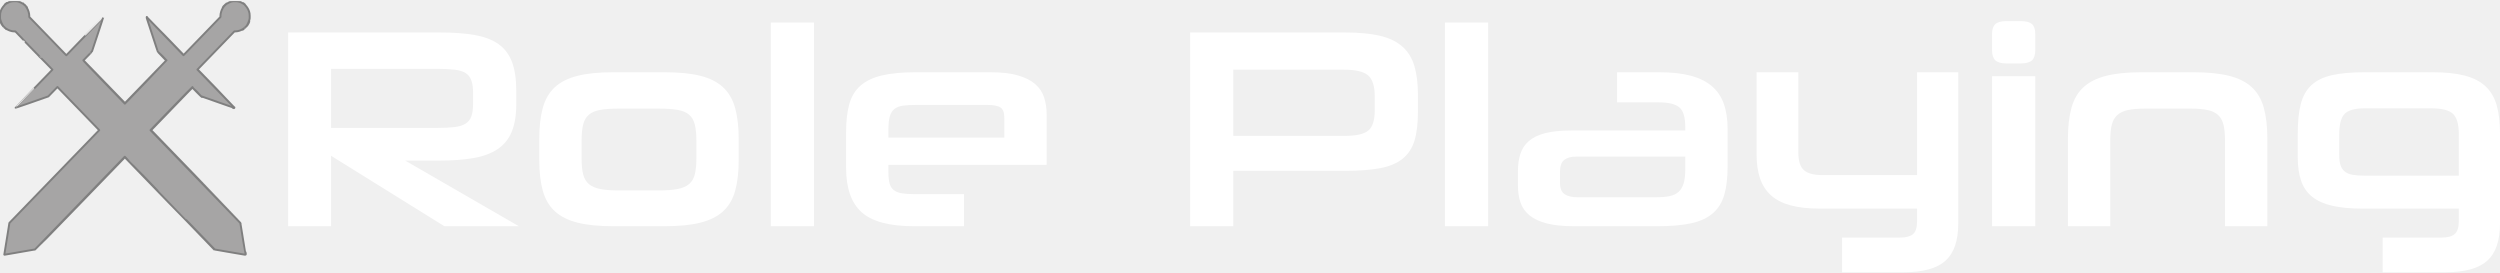
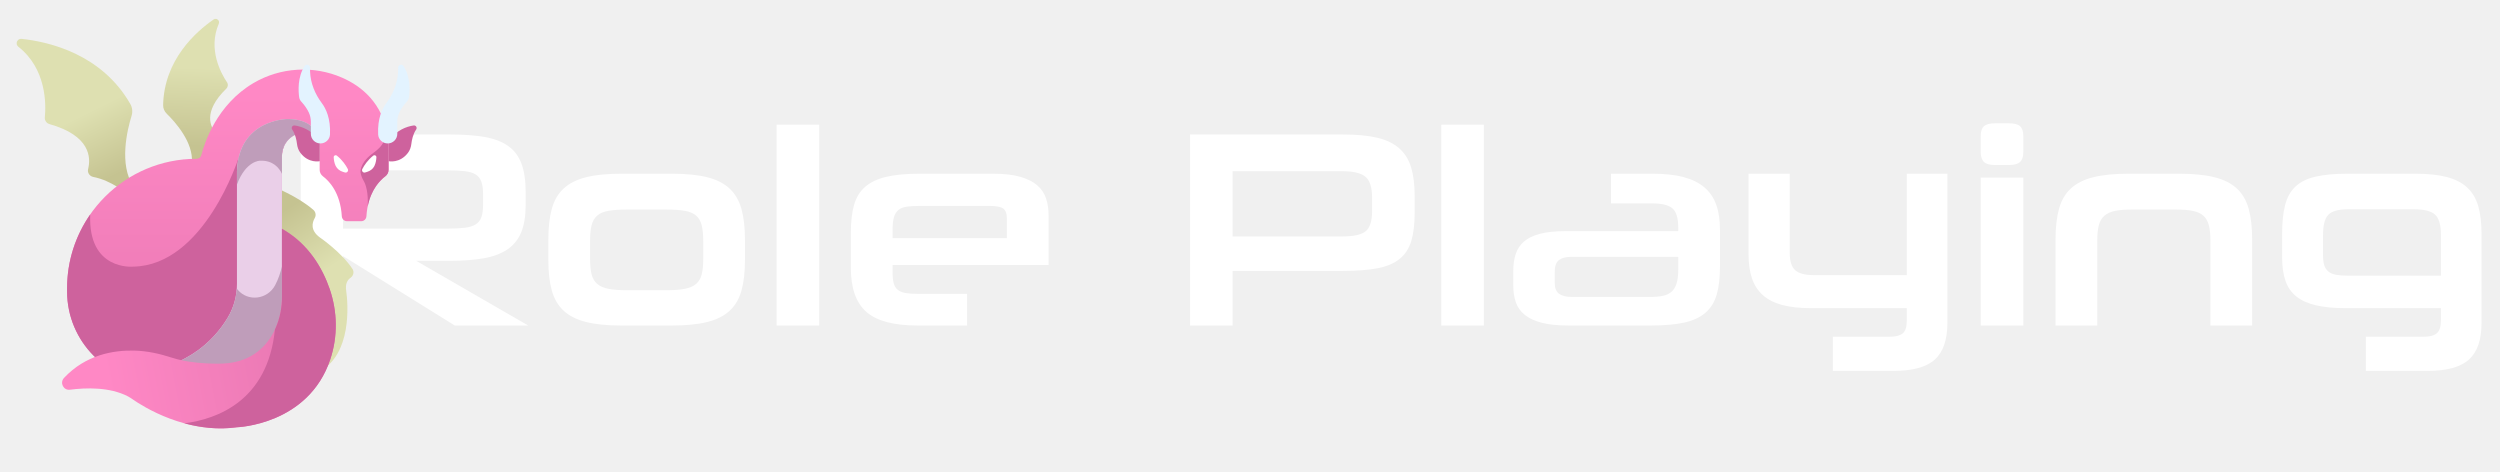
- <svg xmlns="http://www.w3.org/2000/svg" width="100%" height="100%" viewBox="0 0 632 69" version="1.1" xml:space="preserve" style="fill-rule:evenodd;clip-rule:evenodd;stroke-linejoin:round;stroke-miterlimit:2;">
-   <g transform="matrix(1,0,0,1,-824,-501)">
-     <g id="auto-roleplayings.afdesign" transform="matrix(1,0,0,1,1140,535.556)">
-       <g transform="matrix(1,0,0,1,-319.996,-59.9956)">
-         <clipPath id="_clip1">
-           <rect x="3.992" y="25.728" width="632.008" height="68.535" />
-         </clipPath>
-         <g clip-path="url(#_clip1)">
-           <g transform="matrix(1.24453,0,0,1.24453,1.28968,-259.347)">
-             <g transform="matrix(2.64732,0,0,2.64732,-8.87887,202.065)">
-               <path d="M4.504,29.65C4.504,29.646 4.555,29.334 4.617,28.955C4.679,28.58 4.767,28.033 4.813,27.744L4.896,27.219L8.343,23.658L11.787,20.098L10.185,18.442L8.583,16.787L8.232,17.149L7.881,17.509L7.52,17.634C7.324,17.703 6.801,17.884 6.361,18.041C5.5,18.341 5.388,18.381 5.375,18.381C5.37,18.381 6.002,17.723 6.779,16.918L8.196,15.457L7.717,14.964C7.454,14.691 7.233,14.471 7.226,14.477C7.219,14.48 7.216,14.477 7.216,14.464C7.221,14.453 7.213,14.446 7.202,14.449C7.192,14.45 7.186,14.442 7.188,14.433C7.189,14.422 7.182,14.416 7.173,14.418C7.164,14.419 7.156,14.412 7.157,14.402C7.16,14.392 7.153,14.383 7.143,14.387C7.133,14.388 7.126,14.381 7.128,14.372C7.13,14.361 7.123,14.352 7.112,14.355C7.102,14.358 7.097,14.351 7.098,14.34C7.101,14.33 7.093,14.322 7.082,14.325C7.074,14.327 7.066,14.318 7.068,14.309C7.07,14.298 7.063,14.291 7.053,14.294C7.044,14.295 7.036,14.288 7.037,14.278C7.041,14.268 7.033,14.26 7.022,14.264C7.013,14.265 7.006,14.257 7.008,14.248C7.011,14.237 7.003,14.229 6.992,14.232C6.984,14.234 6.976,14.226 6.978,14.217C6.981,14.207 6.973,14.199 6.964,14.202C6.954,14.203 6.946,14.196 6.947,14.186C6.951,14.175 6.943,14.167 6.933,14.17C6.923,14.172 6.916,14.164 6.919,14.154C6.922,14.144 6.913,14.135 6.902,14.139C6.895,14.141 6.887,14.132 6.888,14.124C6.891,14.114 6.884,14.106 6.874,14.109C6.864,14.111 6.856,14.102 6.857,14.093C6.861,14.082 6.853,14.075 6.843,14.077C6.833,14.078 6.826,14.072 6.829,14.063C6.83,14.051 6.824,14.044 6.812,14.045C6.805,14.048 6.797,14.041 6.798,14.032C6.801,14.02 6.794,14.013 6.784,14.016C6.774,14.017 6.766,14.009 6.768,14C6.772,13.989 6.763,13.982 6.753,13.986C6.744,13.987 6.737,13.979 6.739,13.969C6.742,13.958 6.734,13.95 6.723,13.954C6.713,13.955 6.707,13.947 6.708,13.938C6.71,13.929 6.704,13.92 6.694,13.923C6.685,13.925 6.676,13.917 6.678,13.907C6.682,13.897 6.673,13.889 6.664,13.892C6.654,13.893 6.647,13.886 6.649,13.878C6.652,13.865 6.644,13.858 6.633,13.861C6.623,13.862 6.617,13.855 6.617,13.846C6.62,13.835 6.615,13.826 6.604,13.831C6.595,13.832 6.587,13.825 6.588,13.814C6.592,13.804 6.584,13.796 6.574,13.799C6.565,13.801 6.556,13.793 6.559,13.785C6.562,13.773 6.554,13.765 6.543,13.769C6.535,13.77 6.527,13.762 6.529,13.753C6.532,13.741 6.524,13.735 6.514,13.738C6.505,13.738 6.497,13.731 6.498,13.722C6.502,13.711 6.494,13.703 6.484,13.706C6.475,13.709 6.466,13.7 6.469,13.691C6.472,13.68 6.463,13.673 6.453,13.677C6.445,13.677 6.437,13.669 6.439,13.661C6.442,13.649 6.434,13.642 6.424,13.644C6.415,13.645 6.407,13.639 6.408,13.629C6.41,13.619 6.404,13.61 6.394,13.613C6.385,13.615 6.376,13.608 6.379,13.597C6.382,13.587 6.373,13.58 6.364,13.583C6.355,13.584 6.347,13.576 6.349,13.567C6.352,13.555 6.344,13.548 6.334,13.552C6.325,13.554 6.317,13.546 6.319,13.537C6.323,13.526 6.315,13.518 6.305,13.52C6.295,13.523 6.287,13.515 6.289,13.505C6.292,13.494 6.284,13.487 6.274,13.49C6.265,13.491 6.257,13.485 6.26,13.475C6.262,13.464 6.254,13.457 6.244,13.46C6.236,13.46 6.228,13.453 6.229,13.443C6.232,13.433 6.225,13.424 6.214,13.428C6.205,13.43 6.197,13.421 6.2,13.412C6.202,13.402 6.194,13.394 6.184,13.397C6.175,13.399 6.169,13.391 6.169,13.381C6.172,13.371 6.164,13.363 6.151,13.366C6.139,13.37 6.135,13.366 6.14,13.36C6.148,13.353 5.971,13.161 5.752,12.933L5.351,12.519L5.245,12.519C5.078,12.519 4.824,12.434 4.682,12.332C4.632,12.294 4.614,12.294 4.641,12.33C4.66,12.353 4.659,12.355 4.637,12.335C4.621,12.323 4.613,12.307 4.617,12.302C4.627,12.286 4.584,12.251 4.568,12.263C4.56,12.267 4.542,12.257 4.527,12.24C4.512,12.223 4.506,12.209 4.512,12.209C4.517,12.209 4.512,12.196 4.498,12.178C4.482,12.161 4.465,12.151 4.459,12.155C4.454,12.158 4.432,12.145 4.413,12.121C4.393,12.101 4.387,12.085 4.398,12.094C4.411,12.102 4.416,12.098 4.411,12.084C4.408,12.072 4.397,12.064 4.389,12.066C4.38,12.066 4.363,12.058 4.351,12.043C4.315,12.005 4.206,11.787 4.206,11.762C4.206,11.749 4.223,11.777 4.244,11.823C4.291,11.929 4.371,12.059 4.382,12.048C4.387,12.045 4.379,12.027 4.366,12.013C4.323,11.963 4.236,11.765 4.203,11.643C4.177,11.543 4.174,11.493 4.178,11.322C4.183,11.153 4.191,11.099 4.225,10.996C4.279,10.829 4.366,10.684 4.487,10.549C4.542,10.488 4.572,10.45 4.557,10.461C4.534,10.48 4.536,10.472 4.564,10.441C4.6,10.399 4.627,10.383 4.594,10.423C4.582,10.437 4.581,10.447 4.592,10.447C4.607,10.447 4.632,10.416 4.632,10.393C4.632,10.386 4.648,10.371 4.669,10.356L4.707,10.335L4.669,10.367C4.614,10.414 4.641,10.408 4.74,10.347C4.901,10.249 5.04,10.21 5.261,10.202C5.423,10.198 5.475,10.202 5.573,10.228C5.687,10.26 5.835,10.329 5.915,10.386C5.965,10.423 5.981,10.423 5.956,10.387C5.936,10.364 5.938,10.362 5.96,10.383C5.974,10.393 5.984,10.408 5.979,10.414C5.968,10.432 6.012,10.467 6.028,10.456C6.036,10.451 6.056,10.461 6.071,10.482L6.1,10.517L6.061,10.486L6.024,10.453L6.06,10.496C6.079,10.52 6.101,10.535 6.11,10.53C6.116,10.525 6.119,10.53 6.118,10.542C6.115,10.553 6.122,10.56 6.13,10.559C6.139,10.557 6.164,10.575 6.183,10.598C6.217,10.636 6.217,10.639 6.185,10.611C6.167,10.594 6.151,10.587 6.151,10.596C6.151,10.617 6.204,10.666 6.214,10.655C6.218,10.65 6.23,10.66 6.242,10.673C6.262,10.699 6.26,10.7 6.236,10.681C6.204,10.652 6.204,10.671 6.239,10.721C6.339,10.867 6.421,11.137 6.421,11.315L6.421,11.412L9.265,14.352L10.68,12.89C11.458,12.085 12.095,11.433 12.095,11.439C12.095,11.443 12.041,11.614 11.973,11.817C11.907,12.02 11.84,12.225 11.825,12.27C11.603,12.956 11.254,14.008 11.243,14.029C11.235,14.045 11.2,14.085 11.167,14.118C11.134,14.152 11.11,14.185 11.115,14.191C11.12,14.2 11.115,14.203 11.103,14.202C11.092,14.199 11.086,14.207 11.088,14.217C11.089,14.226 11.082,14.234 11.074,14.232C11.062,14.229 11.055,14.237 11.058,14.248C11.059,14.257 11.053,14.265 11.043,14.264C11.033,14.26 11.025,14.268 11.029,14.278C11.03,14.288 11.022,14.295 11.013,14.294C11.003,14.291 10.996,14.298 10.998,14.309C11.001,14.318 10.993,14.327 10.984,14.325C10.974,14.322 10.966,14.33 10.969,14.34C10.969,14.351 10.963,14.358 10.954,14.355C10.943,14.352 10.935,14.361 10.939,14.372C10.941,14.381 10.932,14.388 10.924,14.387C10.913,14.383 10.906,14.392 10.908,14.402C10.911,14.412 10.903,14.419 10.894,14.418C10.884,14.416 10.876,14.422 10.879,14.433C10.879,14.442 10.873,14.45 10.863,14.449C10.854,14.446 10.845,14.453 10.849,14.464C10.851,14.474 10.842,14.48 10.834,14.479C10.823,14.477 10.816,14.485 10.819,14.495C10.821,14.505 10.813,14.513 10.804,14.51C10.794,14.507 10.786,14.516 10.789,14.525C10.789,14.535 10.784,14.543 10.774,14.542C10.764,14.538 10.756,14.546 10.758,14.556C10.761,14.566 10.753,14.574 10.744,14.572C10.733,14.57 10.726,14.577 10.729,14.589C10.731,14.596 10.723,14.604 10.715,14.604C10.704,14.601 10.696,14.608 10.699,14.619C10.701,14.628 10.694,14.636 10.684,14.634C10.674,14.632 10.666,14.639 10.67,14.65C10.671,14.659 10.663,14.668 10.654,14.665C10.644,14.662 10.636,14.669 10.639,14.681C10.641,14.69 10.633,14.698 10.625,14.697C10.614,14.693 10.606,14.701 10.609,14.711C10.611,14.723 10.606,14.729 10.599,14.723C10.593,14.719 10.578,14.723 10.571,14.736C10.558,14.75 10.929,15.141 12.155,16.409L13.756,18.063L15.358,16.409C16.24,15.499 16.96,14.748 16.96,14.744C16.96,14.736 16.951,14.73 16.943,14.73C16.936,14.73 16.93,14.736 16.936,14.744C16.939,14.75 16.228,15.494 15.353,16.397L13.764,18.041L12.169,16.39L10.575,14.739L12.169,16.381L13.764,18.024L15.347,16.388L16.929,14.754L16.582,14.392C16.391,14.193 16.243,14.036 16.253,14.041C16.262,14.045 16.272,14.048 16.272,14.045C16.272,14.042 16.225,13.904 16.172,13.738C16.118,13.573 15.945,13.053 15.792,12.581C15.638,12.109 15.491,11.656 15.462,11.577C15.427,11.467 15.42,11.428 15.432,11.414C15.446,11.402 15.449,11.403 15.445,11.42C15.443,11.433 15.447,11.442 15.456,11.44C15.464,11.439 16.097,12.087 16.863,12.88L18.255,14.321L16.855,12.882L15.456,11.443L16.855,12.894L18.255,14.344L19.672,12.88L21.091,11.412L21.091,11.312C21.091,11.142 21.178,10.859 21.27,10.726C21.304,10.678 21.31,10.655 21.283,10.672C21.273,10.681 21.271,10.678 21.276,10.664C21.285,10.653 21.294,10.649 21.297,10.653C21.308,10.666 21.36,10.617 21.36,10.596C21.36,10.587 21.345,10.594 21.328,10.611C21.308,10.626 21.318,10.614 21.343,10.581C21.401,10.52 21.429,10.501 21.381,10.559C21.366,10.578 21.378,10.569 21.411,10.541C21.468,10.486 21.485,10.459 21.44,10.495C21.426,10.505 21.432,10.492 21.456,10.466C21.482,10.437 21.504,10.414 21.507,10.414C21.512,10.414 21.503,10.429 21.488,10.447C21.473,10.462 21.466,10.477 21.476,10.477C21.495,10.477 21.543,10.423 21.532,10.411C21.528,10.408 21.538,10.395 21.55,10.383C21.575,10.362 21.576,10.364 21.556,10.39C21.53,10.423 21.548,10.423 21.597,10.386C21.677,10.329 21.824,10.26 21.939,10.228C22.037,10.202 22.089,10.198 22.25,10.202C22.471,10.21 22.61,10.249 22.772,10.347C22.871,10.408 22.885,10.411 22.856,10.374C22.837,10.349 22.838,10.347 22.862,10.367C22.875,10.38 22.885,10.392 22.88,10.396C22.87,10.408 22.902,10.447 22.921,10.447C22.93,10.447 22.927,10.433 22.916,10.419C22.906,10.404 22.915,10.408 22.937,10.429C22.982,10.471 22.992,10.492 22.952,10.46C22.937,10.448 22.97,10.488 23.026,10.549C23.145,10.684 23.233,10.829 23.286,10.996C23.321,11.099 23.328,11.153 23.334,11.322C23.338,11.493 23.335,11.543 23.308,11.643C23.275,11.765 23.188,11.963 23.147,12.013C23.132,12.027 23.125,12.045 23.13,12.048C23.141,12.059 23.22,11.929 23.267,11.823C23.289,11.777 23.307,11.749 23.307,11.762C23.307,11.787 23.196,12.005 23.162,12.043C23.149,12.058 23.132,12.066 23.124,12.066C23.114,12.064 23.104,12.072 23.1,12.084C23.095,12.098 23.1,12.102 23.114,12.094C23.125,12.085 23.119,12.101 23.098,12.121C23.079,12.145 23.058,12.158 23.053,12.155C23.045,12.151 23.03,12.161 23.014,12.178C23,12.196 22.994,12.209 23,12.209C23.006,12.209 23,12.223 22.985,12.24C22.97,12.257 22.952,12.267 22.944,12.263C22.928,12.251 22.885,12.286 22.895,12.302C22.902,12.313 22.861,12.35 22.801,12.386C22.758,12.412 22.787,12.38 22.837,12.347C22.865,12.33 22.886,12.31 22.882,12.307C22.877,12.302 22.856,12.313 22.832,12.33C22.688,12.434 22.433,12.519 22.26,12.519L22.161,12.519L20.743,13.986L19.325,15.45L20.719,16.888L22.116,18.326L20.732,16.888L19.347,15.45L20.745,16.888C21.51,17.678 22.139,18.328 22.139,18.331C22.139,18.333 22.134,18.331 22.124,18.326C22.116,18.322 22.11,18.325 22.11,18.332C22.11,18.348 22.131,18.355 22.158,18.351C22.165,18.349 22.163,18.363 22.155,18.381C22.134,18.418 22.118,18.418 22.057,18.386C22.033,18.373 22.023,18.368 22.038,18.373C22.11,18.392 22.146,18.399 22.137,18.389C22.134,18.385 21.95,18.319 21.733,18.243C21.12,18.027 19.759,17.552 19.684,17.523C19.604,17.496 19.585,17.503 19.657,17.536C19.691,17.553 19.694,17.557 19.669,17.552C19.646,17.544 19.489,17.393 19.283,17.185L18.935,16.826L17.352,18.463L15.77,20.098L19.209,23.65C21.1,25.604 22.648,27.207 22.648,27.211C22.648,27.215 21.097,25.616 19.202,23.658L15.754,20.098L17.341,18.457C18.304,17.465 18.935,16.821 18.947,16.826C18.959,16.831 18.965,16.826 18.963,16.815C18.959,16.805 18.95,16.795 18.942,16.792C18.934,16.788 18.206,17.531 17.326,18.442L15.725,20.098L19.171,23.658L22.616,27.219L22.669,27.536C22.697,27.71 22.786,28.253 22.865,28.742C22.944,29.231 23.013,29.634 23.018,29.64C23.023,29.644 23.023,29.605 23.018,29.554L23.008,29.461L23.026,29.535C23.047,29.646 23.037,29.661 22.943,29.65C22.901,29.644 22.367,29.554 21.758,29.448L20.653,29.256L18.47,27.001C17.27,25.76 16.285,24.749 16.28,24.754C16.276,24.758 17.257,25.779 18.461,27.022C19.664,28.266 20.647,29.284 20.642,29.284C20.637,29.284 19.086,27.684 17.196,25.731L13.756,22.177L10.315,25.732C8.12,28 6.867,29.286 6.853,29.279C6.836,29.273 6.836,29.27 6.855,29.27C6.867,29.268 8.426,27.669 10.315,25.716L13.756,22.161L13.906,22.317C13.988,22.401 14.055,22.466 14.055,22.462C14.055,22.457 13.987,22.381 13.903,22.296L13.75,22.137L10.305,25.694L6.863,29.251L6.323,29.344C6.026,29.395 5.523,29.483 5.2,29.539C4.506,29.661 4.504,29.661 4.504,29.65ZM15.171,23.601C14.566,22.974 14.065,22.463 14.06,22.463C14.052,22.463 14.547,22.977 15.156,23.607C15.763,24.235 16.265,24.749 16.268,24.745C16.272,24.742 15.779,24.227 15.171,23.601ZM19.609,17.49C19.609,17.478 18.981,16.834 18.969,16.834C18.964,16.834 19.103,16.984 19.28,17.166C19.457,17.349 19.604,17.498 19.604,17.498C19.607,17.498 19.609,17.496 19.609,17.49ZM16.609,14.383C16.431,14.2 16.28,14.048 16.276,14.048C16.269,14.048 16.412,14.203 16.592,14.391C16.772,14.575 16.924,14.727 16.927,14.722C16.929,14.719 16.788,14.566 16.609,14.383ZM4.565,12.249C4.565,12.247 4.552,12.234 4.539,12.223C4.515,12.203 4.513,12.206 4.533,12.228C4.552,12.255 4.565,12.263 4.565,12.249ZM22.979,12.228C22.999,12.206 22.997,12.203 22.975,12.223C22.958,12.234 22.947,12.247 22.947,12.249C22.947,12.263 22.958,12.255 22.979,12.228ZM4.459,12.142C4.459,12.138 4.447,12.126 4.435,12.115C4.411,12.095 4.41,12.097 4.428,12.121C4.447,12.146 4.459,12.154 4.459,12.142ZM23.084,12.121C23.103,12.097 23.101,12.095 23.079,12.115C23.063,12.126 23.053,12.138 23.053,12.142C23.053,12.154 23.063,12.146 23.084,12.121Z" style="fill:rgb(166,165,165);fill-rule:nonzero;stroke:rgb(127,127,127);stroke-width:0.15px;" />
-             </g>
-             <g transform="matrix(4.80878,0,0,4.80878,355.638,274.783)">
-               <g transform="matrix(1,0,0,1,-62.0281,0)">
-                 <path d="M7.296,0L2.508,-2.976L2.508,0L0.696,0L0.696,-8.184L7.104,-8.184C7.68,-8.184 8.172,-8.148 8.58,-8.076C8.988,-8.004 9.322,-7.876 9.582,-7.692C9.842,-7.508 10.032,-7.256 10.152,-6.936C10.272,-6.616 10.332,-6.212 10.332,-5.724L10.332,-5.16C10.332,-4.688 10.268,-4.298 10.14,-3.99C10.012,-3.682 9.814,-3.438 9.546,-3.258C9.278,-3.078 8.94,-2.952 8.532,-2.88C8.124,-2.808 7.64,-2.772 7.08,-2.772L5.64,-2.772L10.44,0L7.296,0ZM8.508,-5.628C8.508,-5.844 8.484,-6.02 8.436,-6.156C8.388,-6.292 8.308,-6.396 8.196,-6.468C8.084,-6.54 7.928,-6.588 7.728,-6.612C7.528,-6.636 7.28,-6.648 6.984,-6.648L2.508,-6.648L2.508,-4.152L6.984,-4.152C7.28,-4.152 7.526,-4.164 7.722,-4.188C7.918,-4.212 8.074,-4.26 8.19,-4.332C8.306,-4.404 8.388,-4.508 8.436,-4.644C8.484,-4.78 8.508,-4.96 8.508,-5.184L8.508,-5.628Z" style="fill:white;fill-rule:nonzero;" />
-               </g>
-               <g transform="matrix(1,0,0,1,-51.3721,0)">
-                 <path d="M3.768,0C3.168,0 2.668,-0.05 2.268,-0.15C1.868,-0.25 1.548,-0.41 1.308,-0.63C1.068,-0.85 0.898,-1.138 0.798,-1.494C0.698,-1.85 0.648,-2.288 0.648,-2.808L0.648,-3.684C0.648,-4.204 0.698,-4.644 0.798,-5.004C0.898,-5.364 1.068,-5.654 1.308,-5.874C1.548,-6.094 1.868,-6.254 2.268,-6.354C2.668,-6.454 3.168,-6.504 3.768,-6.504L5.94,-6.504C6.548,-6.504 7.052,-6.454 7.452,-6.354C7.852,-6.254 8.172,-6.092 8.412,-5.868C8.652,-5.644 8.822,-5.352 8.922,-4.992C9.022,-4.632 9.072,-4.192 9.072,-3.672L9.072,-2.808C9.072,-2.288 9.022,-1.85 8.922,-1.494C8.822,-1.138 8.652,-0.85 8.412,-0.63C8.172,-0.41 7.852,-0.25 7.452,-0.15C7.052,-0.05 6.548,0 5.94,0L3.768,0ZM7.284,-3.624C7.284,-3.896 7.262,-4.12 7.218,-4.296C7.174,-4.472 7.094,-4.61 6.978,-4.71C6.862,-4.81 6.7,-4.878 6.492,-4.914C6.284,-4.95 6.02,-4.968 5.7,-4.968L4.008,-4.968C3.688,-4.968 3.426,-4.95 3.222,-4.914C3.018,-4.878 2.858,-4.81 2.742,-4.71C2.626,-4.61 2.546,-4.472 2.502,-4.296C2.458,-4.12 2.436,-3.896 2.436,-3.624L2.436,-2.856C2.436,-2.584 2.458,-2.362 2.502,-2.19C2.546,-2.018 2.626,-1.882 2.742,-1.782C2.858,-1.682 3.018,-1.612 3.222,-1.572C3.426,-1.532 3.688,-1.512 4.008,-1.512L5.7,-1.512C6.02,-1.512 6.284,-1.532 6.492,-1.572C6.7,-1.612 6.862,-1.682 6.978,-1.782C7.094,-1.882 7.174,-2.018 7.218,-2.19C7.262,-2.362 7.284,-2.584 7.284,-2.856L7.284,-3.624Z" style="fill:white;fill-rule:nonzero;" />
-               </g>
-               <g transform="matrix(1,0,0,1,-51.3721,0)">
-                 <rect x="10.428" y="-8.604" width="1.824" height="8.604" style="fill:white;" />
-               </g>
-               <g transform="matrix(1,0,0,1,-51.3721,0)">
-                 <path d="M15.396,-2.592L15.396,-2.292C15.396,-2.092 15.412,-1.932 15.444,-1.812C15.476,-1.692 15.534,-1.598 15.618,-1.53C15.702,-1.462 15.814,-1.416 15.954,-1.392C16.094,-1.368 16.268,-1.356 16.476,-1.356L18.588,-1.356L18.588,0L16.476,0C15.444,0 14.708,-0.196 14.268,-0.588C13.828,-0.98 13.608,-1.608 13.608,-2.472L13.608,-3.972C13.608,-4.444 13.654,-4.842 13.746,-5.166C13.838,-5.49 13.998,-5.75 14.226,-5.946C14.454,-6.142 14.756,-6.284 15.132,-6.372C15.508,-6.46 15.984,-6.504 16.56,-6.504L19.704,-6.504C20.168,-6.504 20.554,-6.46 20.862,-6.372C21.17,-6.284 21.414,-6.162 21.594,-6.006C21.774,-5.85 21.9,-5.662 21.972,-5.442C22.044,-5.222 22.08,-4.984 22.08,-4.728L22.08,-2.592L15.396,-2.592ZM20.292,-4.584C20.292,-4.8 20.238,-4.944 20.13,-5.016C20.022,-5.088 19.832,-5.124 19.56,-5.124L16.584,-5.124C16.36,-5.124 16.172,-5.114 16.02,-5.094C15.868,-5.074 15.746,-5.028 15.654,-4.956C15.562,-4.884 15.496,-4.78 15.456,-4.644C15.416,-4.508 15.396,-4.324 15.396,-4.092L15.396,-3.744L20.292,-3.744L20.292,-4.584Z" style="fill:white;fill-rule:nonzero;" />
-               </g>
-               <g transform="matrix(1,0,0,1,-51.3721,0)">
-                 <path d="M29.964,-2.34L29.964,0L28.14,0L28.14,-8.184L34.692,-8.184C35.276,-8.184 35.764,-8.138 36.156,-8.046C36.548,-7.954 36.864,-7.802 37.104,-7.59C37.344,-7.378 37.514,-7.104 37.614,-6.768C37.714,-6.432 37.764,-6.024 37.764,-5.544L37.764,-4.836C37.764,-4.348 37.716,-3.944 37.62,-3.624C37.524,-3.304 37.358,-3.048 37.122,-2.856C36.886,-2.664 36.572,-2.53 36.18,-2.454C35.788,-2.378 35.292,-2.34 34.692,-2.34L29.964,-2.34ZM35.94,-5.472C35.94,-5.912 35.846,-6.212 35.658,-6.372C35.47,-6.532 35.132,-6.612 34.644,-6.612L29.964,-6.612L29.964,-3.816L34.668,-3.816C35.148,-3.816 35.48,-3.89 35.664,-4.038C35.848,-4.186 35.94,-4.476 35.94,-4.908L35.94,-5.472Z" style="fill:white;fill-rule:nonzero;" />
-               </g>
-               <g transform="matrix(1,0,0,1,-51.3721,0)">
-                 <rect x="38.904" y="-8.604" width="1.824" height="8.604" style="fill:white;" />
-               </g>
-               <g transform="matrix(1,0,0,1,-51.3721,0)">
-                 <path d="M44.364,0C43.892,0 43.504,-0.04 43.2,-0.12C42.896,-0.2 42.654,-0.314 42.474,-0.462C42.294,-0.61 42.168,-0.79 42.096,-1.002C42.024,-1.214 41.988,-1.452 41.988,-1.716L41.988,-2.328C41.988,-2.6 42.022,-2.842 42.09,-3.054C42.158,-3.266 42.276,-3.446 42.444,-3.594C42.612,-3.742 42.842,-3.854 43.134,-3.93C43.426,-4.006 43.796,-4.044 44.244,-4.044L49.056,-4.044L49.056,-4.188C49.056,-4.604 48.972,-4.882 48.804,-5.022C48.636,-5.162 48.352,-5.232 47.952,-5.232L46.176,-5.232L46.176,-6.504L47.952,-6.504C48.472,-6.504 48.914,-6.456 49.278,-6.36C49.642,-6.264 49.94,-6.118 50.172,-5.922C50.404,-5.726 50.574,-5.478 50.682,-5.178C50.79,-4.878 50.844,-4.52 50.844,-4.104L50.844,-2.52C50.844,-2.048 50.798,-1.652 50.706,-1.332C50.614,-1.012 50.454,-0.752 50.226,-0.552C49.998,-0.352 49.694,-0.21 49.314,-0.126C48.934,-0.042 48.456,0 47.88,0L44.364,0ZM49.056,-2.94L44.436,-2.94C44.228,-2.94 44.064,-2.894 43.944,-2.802C43.824,-2.71 43.764,-2.536 43.764,-2.28L43.764,-1.836C43.764,-1.604 43.828,-1.444 43.956,-1.356C44.084,-1.268 44.264,-1.224 44.496,-1.224L47.856,-1.224C48.064,-1.224 48.244,-1.24 48.396,-1.272C48.548,-1.304 48.672,-1.362 48.768,-1.446C48.864,-1.53 48.936,-1.648 48.984,-1.8C49.032,-1.952 49.056,-2.148 49.056,-2.388L49.056,-2.94Z" style="fill:white;fill-rule:nonzero;" />
-               </g>
-               <path d="M2.46,-3.12C2.46,-2.76 2.538,-2.51 2.694,-2.37C2.85,-2.23 3.112,-2.16 3.48,-2.16L7.476,-2.16L7.476,-6.504L9.216,-6.504L9.216,-0.12C9.216,0.608 9.036,1.134 8.676,1.458C8.316,1.782 7.728,1.944 6.912,1.944L4.308,1.944L4.308,0.48L6.756,0.48C7.004,0.48 7.186,0.432 7.302,0.336C7.418,0.24 7.476,0.056 7.476,-0.216L7.476,-0.744L3.372,-0.744C2.884,-0.744 2.47,-0.79 2.13,-0.882C1.79,-0.974 1.514,-1.116 1.302,-1.308C1.09,-1.5 0.936,-1.74 0.84,-2.028C0.744,-2.316 0.696,-2.656 0.696,-3.048L0.696,-6.504L2.46,-6.504L2.46,-3.12Z" style="fill:white;fill-rule:nonzero;" />
-               <path d="M10.644,0L10.644,-6.336L12.468,-6.336L12.468,0L10.644,0ZM11.256,-6.876C11.032,-6.876 10.874,-6.92 10.782,-7.008C10.69,-7.096 10.644,-7.236 10.644,-7.428L10.644,-8.124C10.644,-8.316 10.69,-8.454 10.782,-8.538C10.874,-8.622 11.032,-8.664 11.256,-8.664L11.844,-8.664C12.076,-8.664 12.238,-8.622 12.33,-8.538C12.422,-8.454 12.468,-8.316 12.468,-8.124L12.468,-7.428C12.468,-7.236 12.422,-7.096 12.33,-7.008C12.238,-6.92 12.076,-6.876 11.844,-6.876L11.256,-6.876Z" style="fill:white;fill-rule:nonzero;" />
-               <path d="M20.484,0L20.484,-3.624C20.484,-3.896 20.462,-4.118 20.418,-4.29C20.374,-4.462 20.298,-4.598 20.19,-4.698C20.082,-4.798 19.934,-4.868 19.746,-4.908C19.558,-4.948 19.32,-4.968 19.032,-4.968L17.088,-4.968C16.808,-4.968 16.574,-4.948 16.386,-4.908C16.198,-4.868 16.048,-4.798 15.936,-4.698C15.824,-4.598 15.746,-4.462 15.702,-4.29C15.658,-4.118 15.636,-3.896 15.636,-3.624L15.636,0L13.848,0L13.848,-3.684C13.848,-4.204 13.898,-4.644 13.998,-5.004C14.098,-5.364 14.268,-5.654 14.508,-5.874C14.748,-6.094 15.068,-6.254 15.468,-6.354C15.868,-6.454 16.368,-6.504 16.968,-6.504L19.14,-6.504C19.748,-6.504 20.252,-6.454 20.652,-6.354C21.052,-6.254 21.372,-6.094 21.612,-5.874C21.852,-5.654 22.022,-5.364 22.122,-5.004C22.222,-4.644 22.272,-4.204 22.272,-3.684L22.272,0L20.484,0Z" style="fill:white;fill-rule:nonzero;" />
-               <path d="M27.144,1.944L27.144,0.48L29.628,0.48C29.892,0.48 30.08,0.428 30.192,0.324C30.304,0.22 30.36,0.04 30.36,-0.216L30.36,-0.744L26.28,-0.744C25.784,-0.744 25.362,-0.784 25.014,-0.864C24.666,-0.944 24.384,-1.07 24.168,-1.242C23.952,-1.414 23.796,-1.638 23.7,-1.914C23.604,-2.19 23.556,-2.524 23.556,-2.916L23.556,-3.912C23.556,-4.408 23.598,-4.822 23.682,-5.154C23.766,-5.486 23.914,-5.752 24.126,-5.952C24.338,-6.152 24.626,-6.294 24.99,-6.378C25.354,-6.462 25.812,-6.504 26.364,-6.504L29.268,-6.504C29.804,-6.504 30.254,-6.456 30.618,-6.36C30.982,-6.264 31.274,-6.112 31.494,-5.904C31.714,-5.696 31.87,-5.428 31.962,-5.1C32.054,-4.772 32.1,-4.376 32.1,-3.912L32.1,-0.12C32.1,0.608 31.92,1.134 31.56,1.458C31.2,1.782 30.612,1.944 29.796,1.944L27.144,1.944ZM30.36,-3.876C30.36,-4.308 30.276,-4.6 30.108,-4.752C29.94,-4.904 29.636,-4.98 29.196,-4.98L26.388,-4.98C25.972,-4.98 25.688,-4.902 25.536,-4.746C25.384,-4.59 25.308,-4.296 25.308,-3.864L25.308,-3.012C25.308,-2.836 25.326,-2.692 25.362,-2.58C25.398,-2.468 25.458,-2.378 25.542,-2.31C25.626,-2.242 25.736,-2.196 25.872,-2.172C26.008,-2.148 26.18,-2.136 26.388,-2.136L30.36,-2.136L30.36,-3.876Z" style="fill:white;fill-rule:nonzero;" />
-             </g>
-           </g>
-         </g>
-       </g>
+ <svg xmlns="http://www.w3.org/2000/svg" width="100%" height="100%" viewBox="0 0 641 121" version="1.1" xml:space="preserve" style="fill-rule:evenodd;clip-rule:evenodd;stroke-linejoin:round;stroke-miterlimit:2;">
+   <g>
+     <g>
+       <path d="M116.608,83.463l-28.654,-17.81l-0,17.81l-10.845,0l0,-48.979l38.35,0c3.447,0 6.392,0.216 8.833,0.647c2.442,0.431 4.441,1.197 5.997,2.298c1.556,1.101 2.693,2.609 3.411,4.524c0.719,1.915 1.078,4.333 1.078,7.254l-0,3.375c-0,2.825 -0.383,5.159 -1.149,7.002c-0.766,1.843 -1.951,3.304 -3.555,4.381c-1.604,1.077 -3.627,1.831 -6.069,2.262c-2.442,0.431 -5.338,0.646 -8.69,0.646l-8.617,0l28.726,16.59l-18.816,0Zm7.254,-33.682c-0,-1.292 -0.144,-2.346 -0.431,-3.16c-0.288,-0.814 -0.766,-1.436 -1.437,-1.867c-0.67,-0.431 -1.604,-0.718 -2.8,-0.862c-1.197,-0.143 -2.682,-0.215 -4.453,-0.215l-26.787,-0l-0,14.938l26.787,-0c1.771,-0 3.244,-0.072 4.417,-0.216c1.173,-0.143 2.106,-0.431 2.8,-0.862c0.695,-0.43 1.185,-1.053 1.473,-1.867c0.287,-0.814 0.431,-1.891 0.431,-3.232l-0,-2.657Z" style="fill:#fff;fill-rule:nonzero;" />
+       <path d="M159.267,83.463c-3.591,0 -6.583,-0.299 -8.977,-0.898c-2.394,-0.598 -4.309,-1.556 -5.745,-2.872c-1.437,-1.317 -2.454,-3.041 -3.053,-5.171c-0.598,-2.131 -0.897,-4.752 -0.897,-7.864l-0,-5.243c-0,-3.112 0.299,-5.745 0.897,-7.899c0.599,-2.155 1.616,-3.89 3.053,-5.207c1.436,-1.317 3.351,-2.274 5.745,-2.873c2.394,-0.598 5.386,-0.897 8.977,-0.897l12.999,-0c3.638,-0 6.654,0.299 9.048,0.897c2.394,0.599 4.309,1.568 5.746,2.909c1.436,1.341 2.453,3.088 3.052,5.243c0.598,2.154 0.898,4.787 0.898,7.899l-0,5.171c-0,3.112 -0.3,5.733 -0.898,7.864c-0.599,2.13 -1.616,3.854 -3.052,5.171c-1.437,1.316 -3.352,2.274 -5.746,2.872c-2.394,0.599 -5.41,0.898 -9.048,0.898l-12.999,0Zm21.042,-21.688c-0,-1.628 -0.132,-2.969 -0.395,-4.022c-0.263,-1.053 -0.742,-1.879 -1.436,-2.478c-0.695,-0.598 -1.664,-1.005 -2.909,-1.221c-1.245,-0.215 -2.825,-0.323 -4.74,-0.323l-10.126,0c-1.915,0 -3.483,0.108 -4.704,0.323c-1.221,0.216 -2.178,0.623 -2.872,1.221c-0.695,0.599 -1.173,1.425 -1.437,2.478c-0.263,1.053 -0.395,2.394 -0.395,4.022l0,4.596c0,1.628 0.132,2.956 0.395,3.986c0.264,1.029 0.742,1.843 1.437,2.441c0.694,0.599 1.651,1.018 2.872,1.257c1.221,0.239 2.789,0.359 4.704,0.359l10.126,0c1.915,0 3.495,-0.12 4.74,-0.359c1.245,-0.239 2.214,-0.658 2.909,-1.257c0.694,-0.598 1.173,-1.412 1.436,-2.441c0.263,-1.03 0.395,-2.358 0.395,-3.986l-0,-4.596Z" style="fill:#fff;fill-rule:nonzero;" />
+       <rect x="199.125" y="31.971" width="10.916" height="51.492" style="fill:#fff;" />
+       <path d="M228.857,67.951l-0,1.795c-0,1.197 0.095,2.155 0.287,2.873c0.191,0.718 0.538,1.281 1.041,1.687c0.503,0.407 1.173,0.683 2.011,0.826c0.838,0.144 1.879,0.216 3.124,0.216l12.64,-0l-0,8.115l-12.64,0c-6.176,0 -10.581,-1.173 -13.214,-3.519c-2.633,-2.346 -3.95,-6.104 -3.95,-11.275l0,-8.977c0,-2.825 0.275,-5.207 0.826,-7.146c0.55,-1.939 1.508,-3.495 2.873,-4.668c1.364,-1.173 3.171,-2.023 5.422,-2.549c2.25,-0.527 5.099,-0.79 8.546,-0.79l18.816,-0c2.776,-0 5.087,0.263 6.93,0.79c1.843,0.526 3.303,1.256 4.381,2.19c1.077,0.934 1.831,2.059 2.262,3.375c0.431,1.317 0.646,2.741 0.646,4.273l0,12.784l-40.001,-0Zm29.301,-11.922c-0,-1.292 -0.324,-2.154 -0.97,-2.585c-0.646,-0.431 -1.783,-0.646 -3.411,-0.646l-17.811,-0c-1.34,-0 -2.465,0.059 -3.375,0.179c-0.91,0.12 -1.64,0.395 -2.19,0.826c-0.551,0.431 -0.946,1.053 -1.185,1.867c-0.24,0.814 -0.359,1.915 -0.359,3.304l-0,2.082l29.301,0l-0,-5.027Z" style="fill:#fff;fill-rule:nonzero;" />
+       <path d="M316.041,69.459l0,14.004l-10.916,0l0,-48.979l39.212,0c3.495,0 6.415,0.276 8.761,0.826c2.346,0.551 4.238,1.461 5.674,2.729c1.436,1.269 2.454,2.909 3.052,4.92c0.599,2.011 0.898,4.452 0.898,7.325l-0,4.237c-0,2.921 -0.288,5.338 -0.862,7.254c-0.575,1.915 -1.568,3.447 -2.98,4.596c-1.413,1.149 -3.292,1.951 -5.638,2.406c-2.346,0.454 -5.314,0.682 -8.905,0.682l-28.296,-0Zm35.765,-18.744c-0,-2.633 -0.563,-4.429 -1.688,-5.386c-1.125,-0.958 -3.148,-1.437 -6.068,-1.437l-28.009,0l0,16.734l28.152,-0c2.873,-0 4.86,-0.443 5.961,-1.329c1.101,-0.886 1.652,-2.621 1.652,-5.207l-0,-3.375Z" style="fill:#fff;fill-rule:nonzero;" />
+       <rect x="369.544" y="31.971" width="10.916" height="51.492" style="fill:#fff;" />
+       <path d="M402.221,83.463c-2.825,0 -5.147,-0.239 -6.967,-0.718c-1.819,-0.479 -3.267,-1.161 -4.344,-2.047c-1.078,-0.886 -1.832,-1.963 -2.263,-3.232c-0.431,-1.268 -0.646,-2.693 -0.646,-4.273l0,-3.662c0,-1.628 0.204,-3.076 0.61,-4.345c0.407,-1.269 1.114,-2.346 2.119,-3.232c1.005,-0.886 2.382,-1.556 4.129,-2.011c1.748,-0.455 3.962,-0.682 6.643,-0.682l28.799,-0l-0,-0.862c-0,-2.489 -0.503,-4.153 -1.508,-4.991c-1.006,-0.838 -2.706,-1.257 -5.099,-1.257l-10.629,0l-0,-7.612l10.629,-0c3.112,-0 5.757,0.287 7.935,0.861c2.179,0.575 3.962,1.449 5.351,2.622c1.388,1.173 2.405,2.657 3.052,4.452c0.646,1.796 0.969,3.938 0.969,6.428l0,9.48c0,2.824 -0.275,5.194 -0.826,7.109c-0.55,1.916 -1.508,3.472 -2.872,4.668c-1.365,1.197 -3.184,2.047 -5.458,2.55c-2.274,0.503 -5.135,0.754 -8.582,0.754l-21.042,0Zm28.08,-17.595l-27.649,0c-1.245,0 -2.227,0.275 -2.945,0.826c-0.718,0.551 -1.077,1.592 -1.077,3.124l-0,2.657c-0,1.389 0.383,2.346 1.149,2.873c0.766,0.526 1.843,0.79 3.232,0.79l20.108,-0c1.245,-0 2.322,-0.096 3.232,-0.287c0.909,-0.192 1.652,-0.539 2.226,-1.042c0.575,-0.503 1.006,-1.209 1.293,-2.118c0.287,-0.91 0.431,-2.083 0.431,-3.519l-0,-3.304Z" style="fill:#fff;fill-rule:nonzero;" />
+       <path d="M458.884,64.791c-0,2.154 0.467,3.65 1.4,4.488c0.934,0.838 2.502,1.257 4.704,1.257l23.915,0l0,-25.997l10.413,-0l0,38.206c0,4.357 -1.077,7.505 -3.231,9.444c-2.155,1.939 -5.674,2.908 -10.557,2.908l-15.584,0l-0,-8.761l14.65,-0c1.484,-0 2.573,-0.288 3.268,-0.862c0.694,-0.575 1.041,-1.676 1.041,-3.304l0,-3.16l-24.561,0c-2.921,0 -5.398,-0.275 -7.433,-0.825c-2.035,-0.551 -3.687,-1.401 -4.955,-2.55c-1.269,-1.149 -2.191,-2.585 -2.765,-4.309c-0.575,-1.723 -0.862,-3.758 -0.862,-6.104l-0,-20.683l10.557,-0l-0,20.252Z" style="fill:#fff;fill-rule:nonzero;" />
+       <path d="M507.862,83.463l0,-37.919l10.917,0l-0,37.919l-10.917,0Zm3.663,-41.151c-1.34,0 -2.286,-0.263 -2.837,-0.79c-0.55,-0.526 -0.826,-1.364 -0.826,-2.513l0,-4.165c0,-1.15 0.276,-1.975 0.826,-2.478c0.551,-0.503 1.497,-0.754 2.837,-0.754l3.519,-0c1.389,-0 2.358,0.251 2.909,0.754c0.55,0.503 0.826,1.328 0.826,2.478l-0,4.165c-0,1.149 -0.276,1.987 -0.826,2.513c-0.551,0.527 -1.52,0.79 -2.909,0.79l-3.519,0Z" style="fill:#fff;fill-rule:nonzero;" />
+       <path d="M566.752,83.463l-0,-21.688c-0,-1.628 -0.132,-2.957 -0.395,-3.986c-0.264,-1.03 -0.718,-1.844 -1.365,-2.442c-0.646,-0.598 -1.532,-1.017 -2.657,-1.257c-1.125,-0.239 -2.549,-0.359 -4.273,-0.359l-11.634,0c-1.676,0 -3.076,0.12 -4.202,0.359c-1.125,0.24 -2.022,0.659 -2.693,1.257c-0.67,0.598 -1.137,1.412 -1.4,2.442c-0.263,1.029 -0.395,2.358 -0.395,3.986l-0,21.688l-10.701,0l0,-22.048c0,-3.112 0.3,-5.745 0.898,-7.899c0.599,-2.155 1.616,-3.89 3.052,-5.207c1.437,-1.317 3.352,-2.274 5.746,-2.873c2.393,-0.598 5.386,-0.897 8.977,-0.897l12.998,-0c3.639,-0 6.655,0.299 9.049,0.897c2.394,0.599 4.309,1.556 5.745,2.873c1.437,1.317 2.454,3.052 3.053,5.207c0.598,2.154 0.897,4.787 0.897,7.899l0,22.048l-10.7,0Z" style="fill:#fff;fill-rule:nonzero;" />
+       <path d="M606.61,95.097l-0,-8.761l14.866,-0c1.579,-0 2.705,-0.312 3.375,-0.934c0.67,-0.622 1.005,-1.7 1.005,-3.232l0,-3.16l-24.417,0c-2.969,0 -5.494,-0.239 -7.577,-0.718c-2.082,-0.479 -3.77,-1.233 -5.063,-2.262c-1.292,-1.029 -2.226,-2.37 -2.801,-4.022c-0.574,-1.651 -0.861,-3.65 -0.861,-5.996l-0,-5.961c-0,-2.968 0.251,-5.446 0.754,-7.433c0.502,-1.987 1.388,-3.579 2.657,-4.776c1.269,-1.197 2.992,-2.047 5.171,-2.549c2.178,-0.503 4.919,-0.754 8.223,-0.754l17.379,-0c3.208,-0 5.901,0.287 8.079,0.861c2.179,0.575 3.926,1.485 5.243,2.73c1.317,1.244 2.25,2.848 2.801,4.811c0.55,1.963 0.826,4.333 0.826,7.11l-0,22.694c-0,4.357 -1.078,7.505 -3.232,9.444c-2.155,1.939 -5.674,2.908 -10.557,2.908l-15.871,0Zm19.246,-34.831c0,-2.585 -0.502,-4.332 -1.508,-5.242c-1.005,-0.91 -2.825,-1.365 -5.458,-1.365l-16.805,0c-2.489,0 -4.189,0.467 -5.099,1.401c-0.909,0.933 -1.364,2.693 -1.364,5.278l-0,5.099c-0,1.053 0.107,1.915 0.323,2.586c0.215,0.67 0.574,1.208 1.077,1.615c0.503,0.407 1.161,0.683 1.975,0.826c0.814,0.144 1.843,0.216 3.088,0.216l23.771,-0l0,-10.414Z" style="fill:#fff;fill-rule:nonzero;" />
+     </g>
+     <g>
+       <path d="M69.95,47.822c-0,-0 6.242,2.396 10.39,5.98c0.6,0.518 0.767,1.404 0.371,2.091c-0.673,1.165 -1.201,3.149 1.277,4.973c-0,0 5.599,3.82 8.388,8.098c0.502,0.769 0.227,1.769 -0.528,2.292c-0.711,0.493 -1.356,1.441 -1.09,3.261c0.531,3.641 1.4,16.23 -6.77,20.704c-0,0 7.756,-22.524 -11.659,-35.189l-0.379,-12.21Z" style="fill:url(#_Linear1);fill-rule:nonzero;" />
+       <path d="M5.53,9.963c7.009,0.744 20.533,3.868 27.877,16.693c0.527,0.921 0.646,2.023 0.331,3.037c-1.096,3.531 -3.314,12.552 0.502,18.129l-1.931,1.744c0,-0 -3.505,-3.221 -8.416,-4.207c-0.934,-0.188 -1.533,-1.099 -1.3,-2.023c0.725,-2.876 0.618,-8.548 -9.894,-11.511c-0.767,-0.216 -1.28,-0.945 -1.204,-1.739c0.328,-3.426 0.407,-12.453 -6.799,-18.109c-0.886,-0.695 -0.286,-2.133 0.834,-2.014Z" style="fill:url(#_Linear2);fill-rule:nonzero;" />
+       <path d="M54.773,4.994c-4.548,3.136 -12.691,10.351 -12.946,21.931c-0.018,0.832 0.312,1.635 0.909,2.216c2.077,2.021 6.982,7.402 6.442,12.671l1.982,0.478c0,-0 1.208,-3.53 4.221,-6.048c0.573,-0.479 0.643,-1.33 0.137,-1.88c-1.576,-1.709 -3.626,-5.654 2.503,-11.63c0.448,-0.436 0.528,-1.13 0.178,-1.648c-1.508,-2.236 -4.942,-8.423 -2.098,-15.015c0.35,-0.811 -0.601,-1.576 -1.328,-1.075Z" style="fill:url(#_Linear3);fill-rule:nonzero;" />
+       <path d="M99.437,34.857c-1.372,-8.409 -6.658,-12.731 -11.729,-14.944c-7.309,-3.191 -15.774,-2.674 -22.66,1.349c-9.451,5.522 -12.647,15.454 -13.434,18.523c-0.141,0.549 -0.634,0.928 -1.201,0.928c-18.342,0 -33.211,14.869 -33.211,33.21l0,0.78c0,12.917 10.471,23.388 23.388,23.388l9.927,-0c12.027,-0 21.777,-9.75 21.777,-21.777l-0,-36.351c-0,-3.317 2.689,-6.006 6.006,-6.006l0.407,-0c1.797,-0 3.253,1.456 3.253,3.253l0,6.324c0,0.663 0.318,1.279 0.848,1.677c1.493,1.12 4.468,4.1 4.832,10.243c0.043,0.709 0.625,1.266 1.335,1.266l3.641,0c0.71,0 1.293,-0.557 1.335,-1.266c0.365,-6.143 3.341,-9.123 4.833,-10.243c0.53,-0.398 0.847,-1.014 0.847,-1.677l0,-7.498c0,-0.413 -0.08,-0.804 -0.194,-1.179Z" style="fill:url(#_Linear4);fill-rule:nonzero;" />
+       <path d="M72.294,39.963c-0,-0.896 0.201,-1.743 0.553,-2.507l-11.64,2.915c0,0 -8.76,27.752 -27.11,27.996c-0,0 -11.586,1.092 -10.959,-13.383c-3.738,5.373 -5.936,11.898 -5.936,18.939l0,0.78c0,12.917 10.471,23.388 23.388,23.388l9.927,-0c12.027,-0 21.777,-9.75 21.777,-21.777l-0,-36.351Z" style="fill:#ce629d;fill-rule:nonzero;" />
+       <path d="M73.734,30.522c-0,-0 -12.521,-0 -12.979,13.372l0,28.889c0,3.036 -0.792,6.024 -2.346,8.632c-3.481,5.841 -11.502,14.549 -28.27,14.21c3.146,1.575 6.694,2.466 10.451,2.466l9.927,-0c12.027,-0 21.777,-9.75 21.777,-21.777l-0,-36.351c-0,-3.317 2.689,-6.007 6.006,-6.007l0.407,0c1.797,0 3.253,1.457 3.253,3.254l0,0.8c0,0.001 0.942,-7.488 -8.226,-7.488Z" style="fill:#eacfe8;fill-rule:nonzero;" />
+       <path d="M78.3,33.957l0.407,-0c1.797,-0 3.253,1.456 3.253,3.253l0,0.801c0,-0 0.942,-7.489 -8.226,-7.489c-0,-0 -12.521,-0 -12.979,13.372l0,3.439c2.246,-6.118 5.883,-6.124 5.883,-6.124c3.35,-0.152 4.936,1.836 5.656,3.354l-0,-4.6c-0,-3.317 2.689,-6.006 6.006,-6.006Z" style="fill:#bf9dba;fill-rule:nonzero;" />
+       <path d="M72.294,76.314l-0,-7.994c-0.355,1.471 -0.912,3.257 -1.766,4.838c-1.962,3.633 -6.932,4.285 -9.59,1.125c-0.077,-0.092 -0.151,-0.199 -0.227,-0.297c-0.181,2.618 -0.953,5.167 -2.302,7.429c-3.481,5.841 -11.502,14.549 -28.27,14.21c3.146,1.575 6.694,2.466 10.451,2.466l9.927,-0c12.027,-0 21.777,-9.75 21.777,-21.777Z" style="fill:#bf9dba;fill-rule:nonzero;" />
+       <path d="M99.631,41.334c0,0 2.885,0.635 4.987,-2.171c0.491,-0.655 0.759,-1.449 0.853,-2.261c0.112,-0.973 0.413,-2.502 1.225,-3.683c0.338,-0.492 -0.054,-1.14 -0.645,-1.051c-1.755,0.265 -4.444,1.163 -6.42,4.058l0,5.108Z" style="fill:#ce629d;fill-rule:nonzero;" />
+       <path d="M81.988,41.334c-0,0 -2.885,0.635 -4.987,-2.171c-0.491,-0.655 -0.759,-1.449 -0.853,-2.261c-0.112,-0.973 -0.413,-2.502 -1.225,-3.683c-0.338,-0.492 0.054,-1.14 0.645,-1.051c1.755,0.265 4.444,1.163 6.42,4.058l-0,5.108Z" style="fill:#ce629d;fill-rule:nonzero;" />
+       <path d="M82.159,36.778c-1.356,0 -2.456,-1.099 -2.456,-2.456l0,-3.082c0,-0.812 -0.165,-1.613 -0.505,-2.351c-0.351,-0.764 -0.946,-1.747 -1.949,-2.837c-0.291,-0.316 -0.487,-0.703 -0.545,-1.129c-0.204,-1.499 -0.455,-5.185 1.409,-8.005c0.405,-0.612 1.365,-0.305 1.367,0.429c0.001,0.329 0.008,0.687 0.025,1.065c0.125,2.92 1.252,5.679 3.006,8.018c1.058,1.41 2.296,3.961 2.099,8.055c-0.062,1.292 -1.158,2.293 -2.451,2.293Z" style="fill:#e3f3ff;fill-rule:nonzero;" />
+       <path d="M72.294,58.665l-0,17.42c-0,2.75 -0.508,5.49 -1.62,8.005c-1.81,4.092 -5.615,8.775 -13.572,9.135c-0,0 -7.416,0.323 -12.973,-1.499c-3.138,-1.029 -6.378,-1.752 -9.679,-1.834c-5.423,-0.133 -12.512,1.103 -18.031,7.003c-1.161,1.241 -0.163,3.247 1.522,3.029c4.082,-0.526 10.181,-0.719 14.838,1.693c0.449,0.233 0.868,0.517 1.284,0.806c2.57,1.788 13.767,8.914 26.692,7.126c0,-0 18.313,-0.563 23.939,-17.441c1.95,-5.85 1.841,-12.226 -0.179,-18.053c-1.779,-5.131 -5.297,-11.486 -12.221,-15.39Z" style="fill:url(#_Linear5);fill-rule:nonzero;" />
+       <path d="M84.515,74.055c-1.779,-5.131 -5.297,-11.486 -12.221,-15.39l-0,17.42c-0,2.75 -0.508,5.49 -1.62,8.005c-0.057,0.128 -0.121,0.257 -0.181,0.386c-1.837,18.328 -14.84,22.987 -23.224,24.065c4.006,1.091 8.623,1.68 13.486,1.008c0,-0 18.313,-0.563 23.939,-17.441c1.95,-5.85 1.841,-12.226 -0.179,-18.053Z" style="fill:#ce629d;fill-rule:nonzero;" />
+       <path d="M99.437,34.857c-0.068,-0.416 -0.153,-0.814 -0.239,-1.21c-0.613,4.173 -3.005,5.029 -4.532,6.396c-1.162,1.04 -2.232,2.504 -2.231,4.095c0.102,0.759 0.369,1.481 0.757,2.142c0.642,1.097 1.267,3.095 1.085,6.658c0.897,-4.48 3.256,-6.793 4.524,-7.739c0.526,-0.393 0.83,-1.008 0.83,-1.665l0,-7.498c0,-0.413 -0.08,-0.804 -0.194,-1.179Z" style="fill:#ce629d;fill-rule:nonzero;" />
+       <path d="M85.561,40.319c0.028,0.638 0.146,1.488 0.516,2.246c0.363,0.741 1.065,1.259 1.854,1.5l0.513,0.157c0.528,0.162 0.987,-0.39 0.733,-0.88c-0.491,-0.949 -1.362,-2.273 -2.79,-3.423c-0.336,-0.271 -0.846,-0.032 -0.826,0.4Z" style="fill:#fff;fill-rule:nonzero;" />
+       <path d="M96.51,40.319c-0.029,0.638 -0.147,1.488 -0.517,2.246c-0.362,0.741 -1.065,1.259 -1.854,1.5l-0.513,0.157c-0.528,0.162 -0.987,-0.39 -0.732,-0.88c0.491,-0.949 1.361,-2.273 2.789,-3.423c0.337,-0.271 0.846,-0.032 0.827,0.4Z" style="fill:#fff;fill-rule:nonzero;" />
+       <path d="M99.409,36.778c1.356,0 2.456,-1.099 2.456,-2.456l-0,-3.082c-0,-0.812 0.166,-1.613 0.505,-2.351c0.351,-0.764 0.946,-1.747 1.949,-2.837c0.291,-0.316 0.487,-0.703 0.545,-1.129c0.204,-1.499 0.455,-5.185 -1.409,-8.005c-0.405,-0.612 -1.365,-0.305 -1.367,0.429c-0.001,0.329 -0.008,0.687 -0.024,1.065c-0.125,2.92 -1.253,5.679 -3.007,8.018c-1.057,1.41 -2.296,3.961 -2.099,8.055c0.062,1.292 1.158,2.293 2.451,2.293Z" style="fill:#e3f3ff;fill-rule:nonzero;" />
    </g>
  </g>
+   <defs>
+     <linearGradient id="_Linear1" x1="0" y1="0" x2="1" y2="0" gradientUnits="userSpaceOnUse" gradientTransform="matrix(10.2412,15.6057,-15.6057,10.2412,69.2787,56.3351)">
+       <stop offset="0" style="stop-color:#c5c391;stop-opacity:1" />
+       <stop offset="1" style="stop-color:#dee0b1;stop-opacity:1" />
+     </linearGradient>
+     <linearGradient id="_Linear2" x1="0" y1="0" x2="1" y2="0" gradientUnits="userSpaceOnUse" gradientTransform="matrix(-7.80288,-15.7683,15.7683,-7.80288,30.3251,44.5499)">
+       <stop offset="0" style="stop-color:#c5c391;stop-opacity:1" />
+       <stop offset="1" style="stop-color:#dee0b1;stop-opacity:1" />
+     </linearGradient>
+     <linearGradient id="_Linear3" x1="0" y1="0" x2="1" y2="0" gradientUnits="userSpaceOnUse" gradientTransform="matrix(0.650213,-19.9949,19.9949,0.650213,49.6978,37.4001)">
+       <stop offset="0" style="stop-color:#c5c391;stop-opacity:1" />
+       <stop offset="1" style="stop-color:#dee0b1;stop-opacity:1" />
+     </linearGradient>
+     <linearGradient id="_Linear4" x1="0" y1="0" x2="1" y2="0" gradientUnits="userSpaceOnUse" gradientTransform="matrix(-2.10146e-05,131.968,-131.968,-2.10146e-05,58.417,24.1495)">
+       <stop offset="0" style="stop-color:#ff88c5;stop-opacity:1" />
+       <stop offset="1" style="stop-color:#d569a2;stop-opacity:1" />
+     </linearGradient>
+     <linearGradient id="_Linear5" x1="0" y1="0" x2="1" y2="0" gradientUnits="userSpaceOnUse" gradientTransform="matrix(94.7028,-18.0796,18.0796,94.7028,26.1186,91.9278)">
+       <stop offset="0" style="stop-color:#ff88c5;stop-opacity:1" />
+       <stop offset="1" style="stop-color:#d569a2;stop-opacity:1" />
+     </linearGradient>
+   </defs>
</svg>
